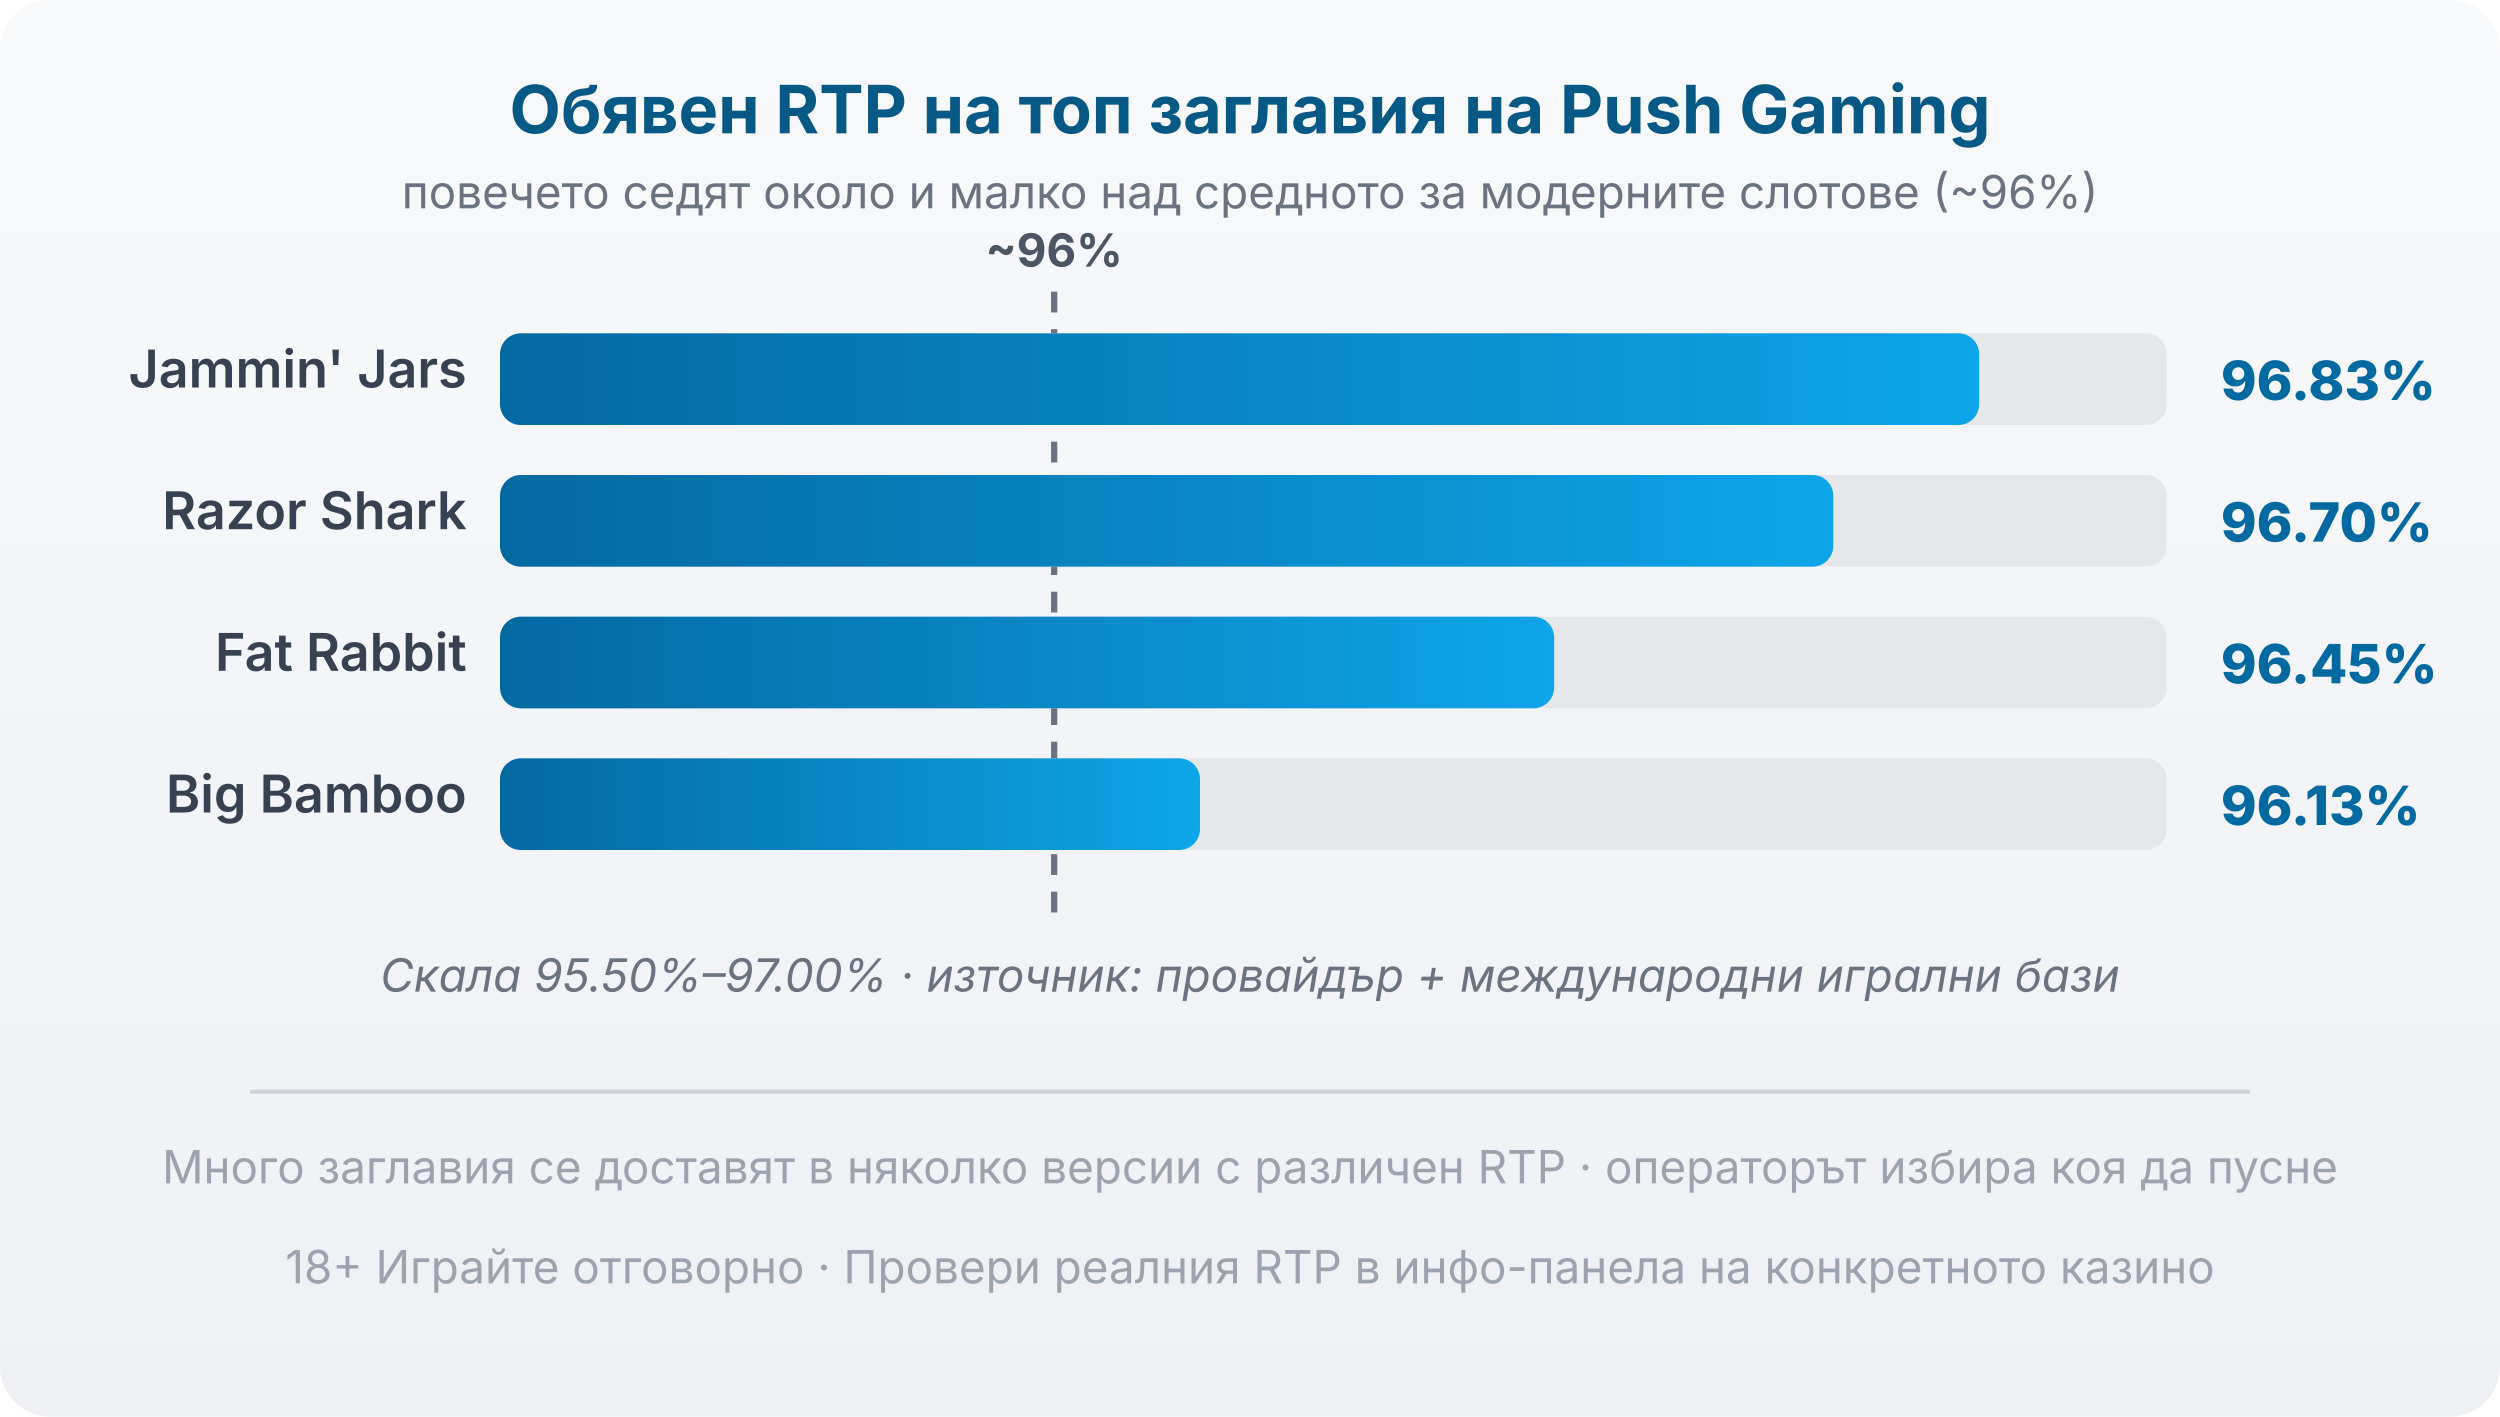
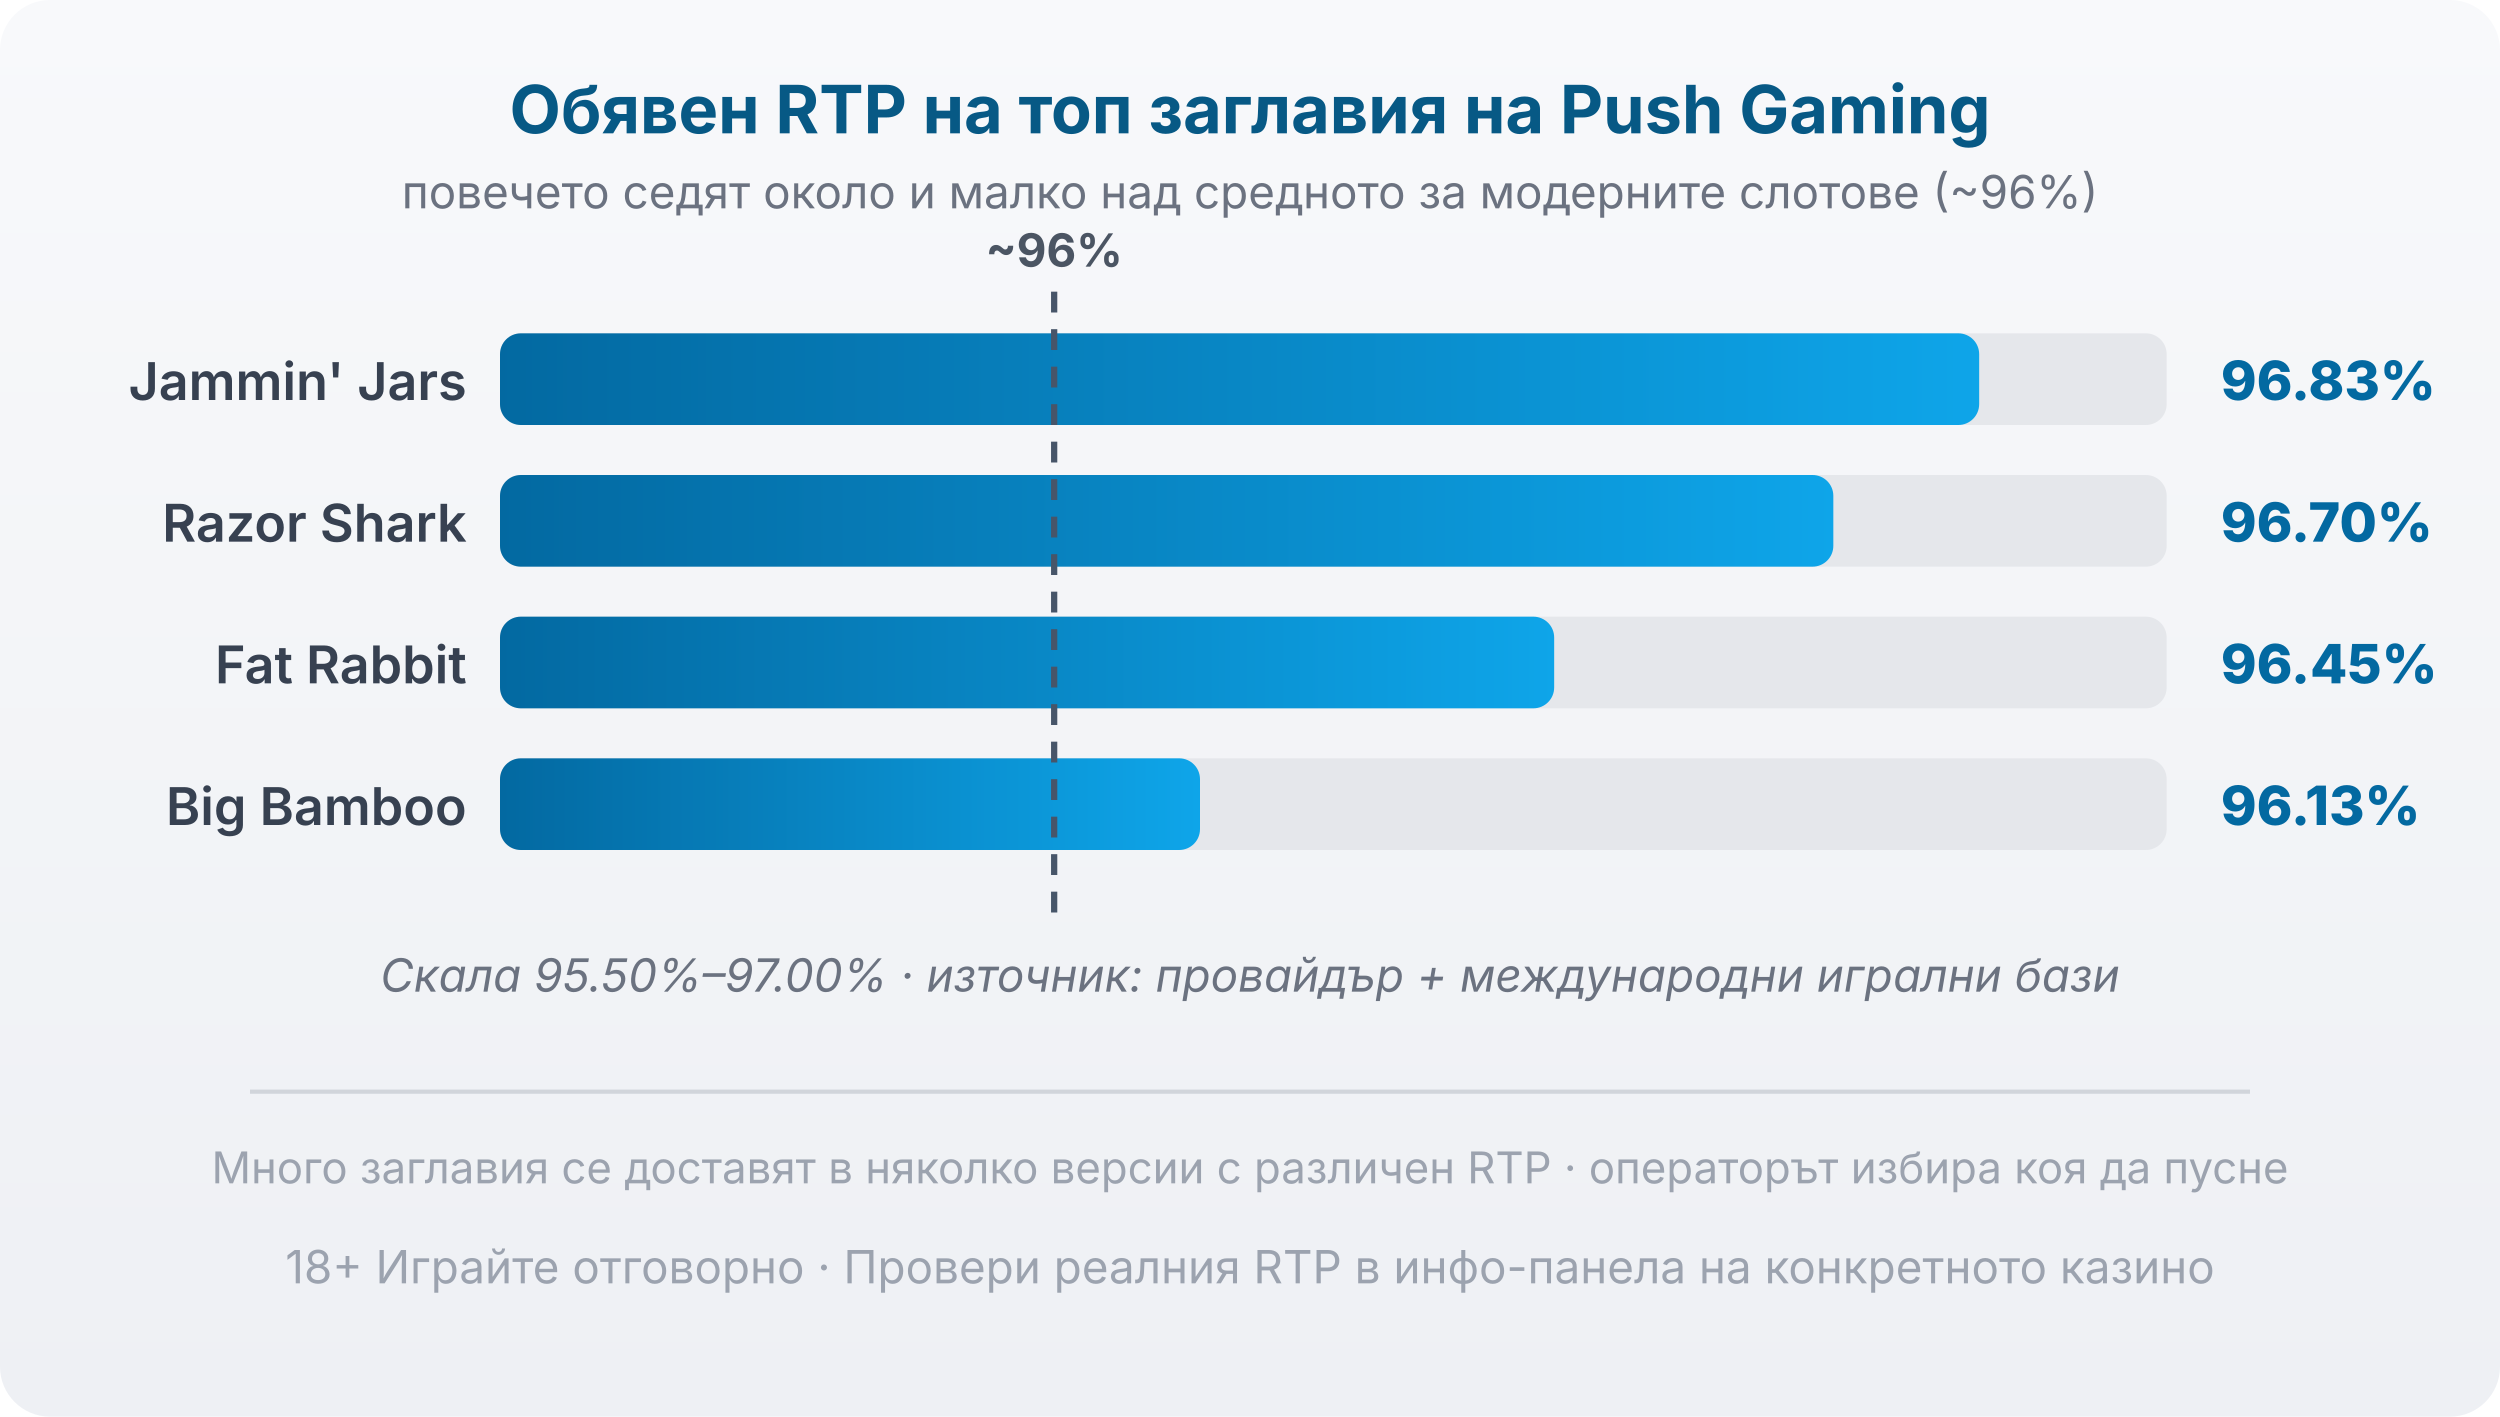
<svg xmlns="http://www.w3.org/2000/svg" viewBox="0 0 600 340" width="600" height="340" role="img" aria-label="Обявени RTP на топ заглавия на Push Gaming: Jammin' Jars 96.83%, Razor Shark 96.70%, Fat Rabbit 96.45%, Big Bamboo 96.13%, спрямо ориентир около 96% за модерните слотове; повечето седят около и малко над средното">
  <defs>
    <linearGradient id="bg" x1="0" y1="0" x2="0" y2="1">
      <stop offset="0%" stop-color="#f8f9fb" />
      <stop offset="100%" stop-color="#eef0f4" />
    </linearGradient>
    <linearGradient id="above" x1="0" y1="0" x2="1" y2="0">
      <stop offset="0%" stop-color="#0369a1" />
      <stop offset="100%" stop-color="#0ea5e9" />
    </linearGradient>
  </defs>
  <rect width="600" height="340" rx="12" ry="12" fill="url(#bg)" />
  <text x="300" y="32" font-family="system-ui, -apple-system, sans-serif" font-size="16" font-weight="700" fill="#075985" text-anchor="middle">Обявен RTP на топ заглавия на Push Gaming</text>
  <text x="300" y="50" font-family="system-ui, -apple-system, sans-serif" font-size="11" fill="#6b7280" text-anchor="middle">повечето седят около и малко над средното за модерните слотове (~96%)</text>
-   <line x1="253" y1="70" x2="253" y2="220" stroke="#6b7280" stroke-width="1.5" stroke-dasharray="5,4" />
  <text x="253" y="64" font-family="system-ui, -apple-system, sans-serif" font-size="11" font-weight="700" fill="#4b5563" text-anchor="middle">~96%</text>
-   <text x="112" y="93" font-family="system-ui, -apple-system, sans-serif" font-size="12.5" fill="#374151" font-weight="600" text-anchor="end">Jammin' Jars</text>
+   <text x="112" y="96" font-family="system-ui, -apple-system, sans-serif" font-size="12.5" fill="#374151" font-weight="600" text-anchor="end">Jammin' Jars</text>
  <rect x="120" y="80" width="400" height="22" rx="5" fill="#e5e7eb" />
  <rect x="120" y="80" width="355" height="22" rx="5" fill="url(#above)" />
  <text x="533" y="96" font-family="system-ui, -apple-system, sans-serif" font-size="13" font-weight="800" fill="#0369a1" text-anchor="start">96.83%</text>
-   <text x="112" y="127" font-family="system-ui, -apple-system, sans-serif" font-size="12.5" fill="#374151" font-weight="600" text-anchor="end">Razor Shark</text>
+   <text x="112" y="130" font-family="system-ui, -apple-system, sans-serif" font-size="12.5" fill="#374151" font-weight="600" text-anchor="end">Razor Shark</text>
  <rect x="120" y="114" width="400" height="22" rx="5" fill="#e5e7eb" />
  <rect x="120" y="114" width="320" height="22" rx="5" fill="url(#above)" />
  <text x="533" y="130" font-family="system-ui, -apple-system, sans-serif" font-size="13" font-weight="800" fill="#0369a1" text-anchor="start">96.70%</text>
-   <text x="112" y="161" font-family="system-ui, -apple-system, sans-serif" font-size="12.5" fill="#374151" font-weight="600" text-anchor="end">Fat Rabbit</text>
+   <text x="112" y="164" font-family="system-ui, -apple-system, sans-serif" font-size="12.5" fill="#374151" font-weight="600" text-anchor="end">Fat Rabbit</text>
  <rect x="120" y="148" width="400" height="22" rx="5" fill="#e5e7eb" />
  <rect x="120" y="148" width="253" height="22" rx="5" fill="url(#above)" />
  <text x="533" y="164" font-family="system-ui, -apple-system, sans-serif" font-size="13" font-weight="800" fill="#0369a1" text-anchor="start">96.45%</text>
-   <text x="112" y="195" font-family="system-ui, -apple-system, sans-serif" font-size="12.5" fill="#374151" font-weight="600" text-anchor="end">Big Bamboo</text>
+   <text x="112" y="198" font-family="system-ui, -apple-system, sans-serif" font-size="12.5" fill="#374151" font-weight="600" text-anchor="end">Big Bamboo</text>
  <rect x="120" y="182" width="400" height="22" rx="5" fill="#e5e7eb" />
  <rect x="120" y="182" width="168" height="22" rx="5" fill="url(#above)" />
  <text x="533" y="198" font-family="system-ui, -apple-system, sans-serif" font-size="13" font-weight="800" fill="#0369a1" text-anchor="start">96.13%</text>
+   <line x1="253" y1="70" x2="253" y2="220" stroke="#475569" stroke-width="1.5" stroke-dasharray="5,4" />
  <text x="300" y="238" font-family="system-ui, -apple-system, sans-serif" font-size="11" fill="#6b7280" text-anchor="middle" font-style="italic">Скала 95.50%–97.00% · източник: провайдър + международни игрални бази</text>
  <line x1="60" y1="262" x2="540" y2="262" stroke="#d1d5db" stroke-width="1" />
-   <text x="300" y="284" font-family="system-ui, -apple-system, sans-serif" font-size="11" fill="#9ca3af" text-anchor="middle">Много заглавия се доставят в няколко версии с различен RTP · операторът избира коя да пусне</text>
+   <text x="300" y="284" font-family="system-ui, -apple-system, sans-serif" font-size="10.5" fill="#9ca3af" text-anchor="middle">Много заглавия се доставят в няколко версии с различен RTP · операторът избира коя да пусне</text>
  <text x="300" y="308" font-family="system-ui, -apple-system, sans-serif" font-size="11" fill="#9ca3af" text-anchor="middle">18+ Играйте отговорно · Провери реалния RTP в инфо-панела на конкретното казино</text>
</svg>
